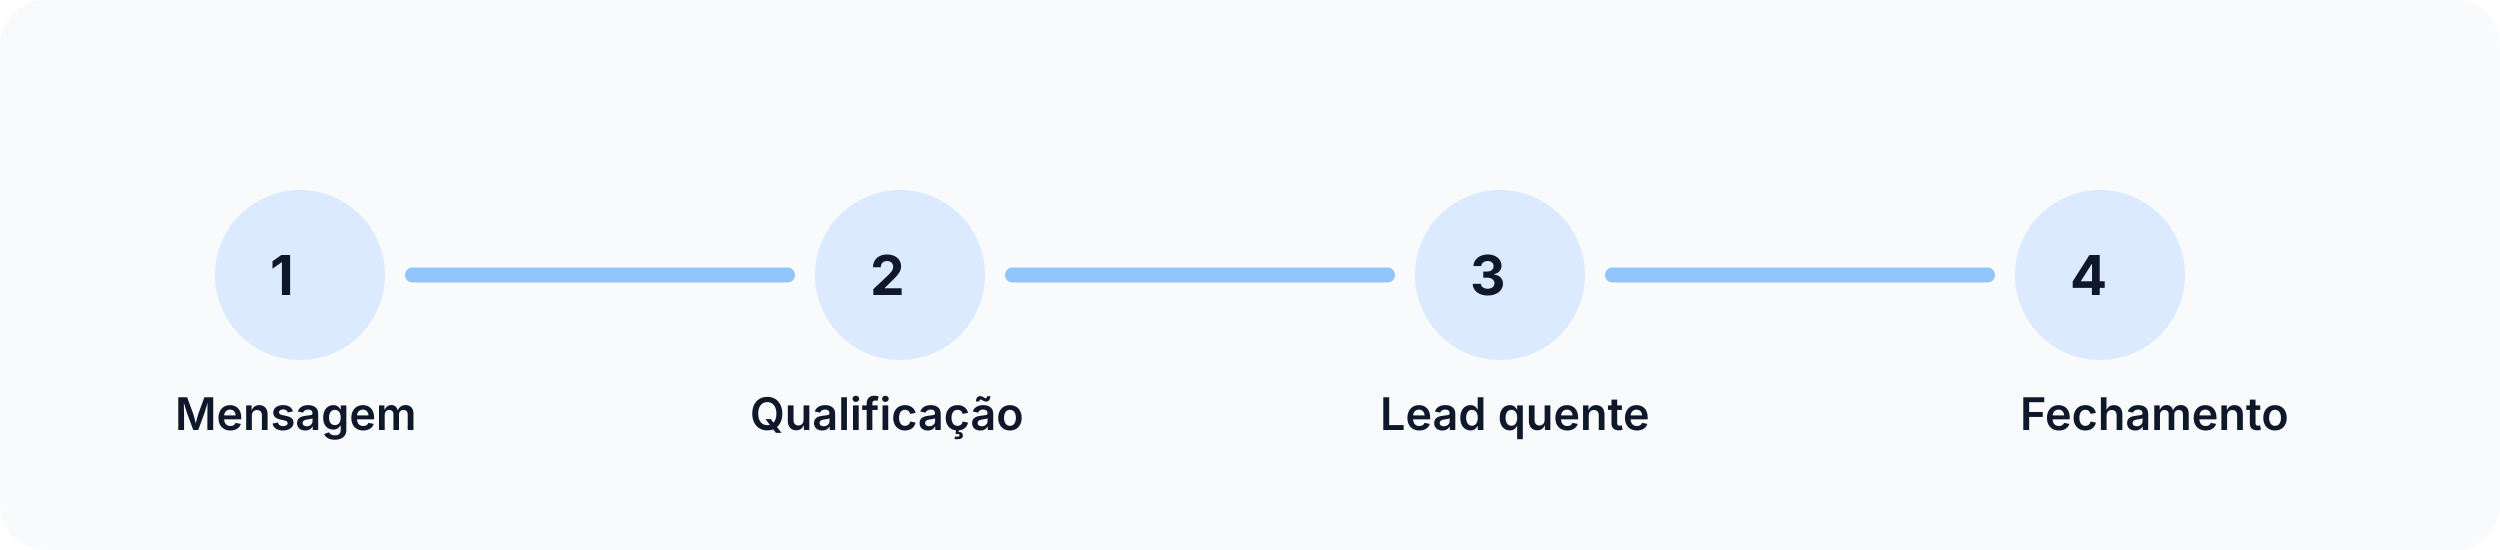
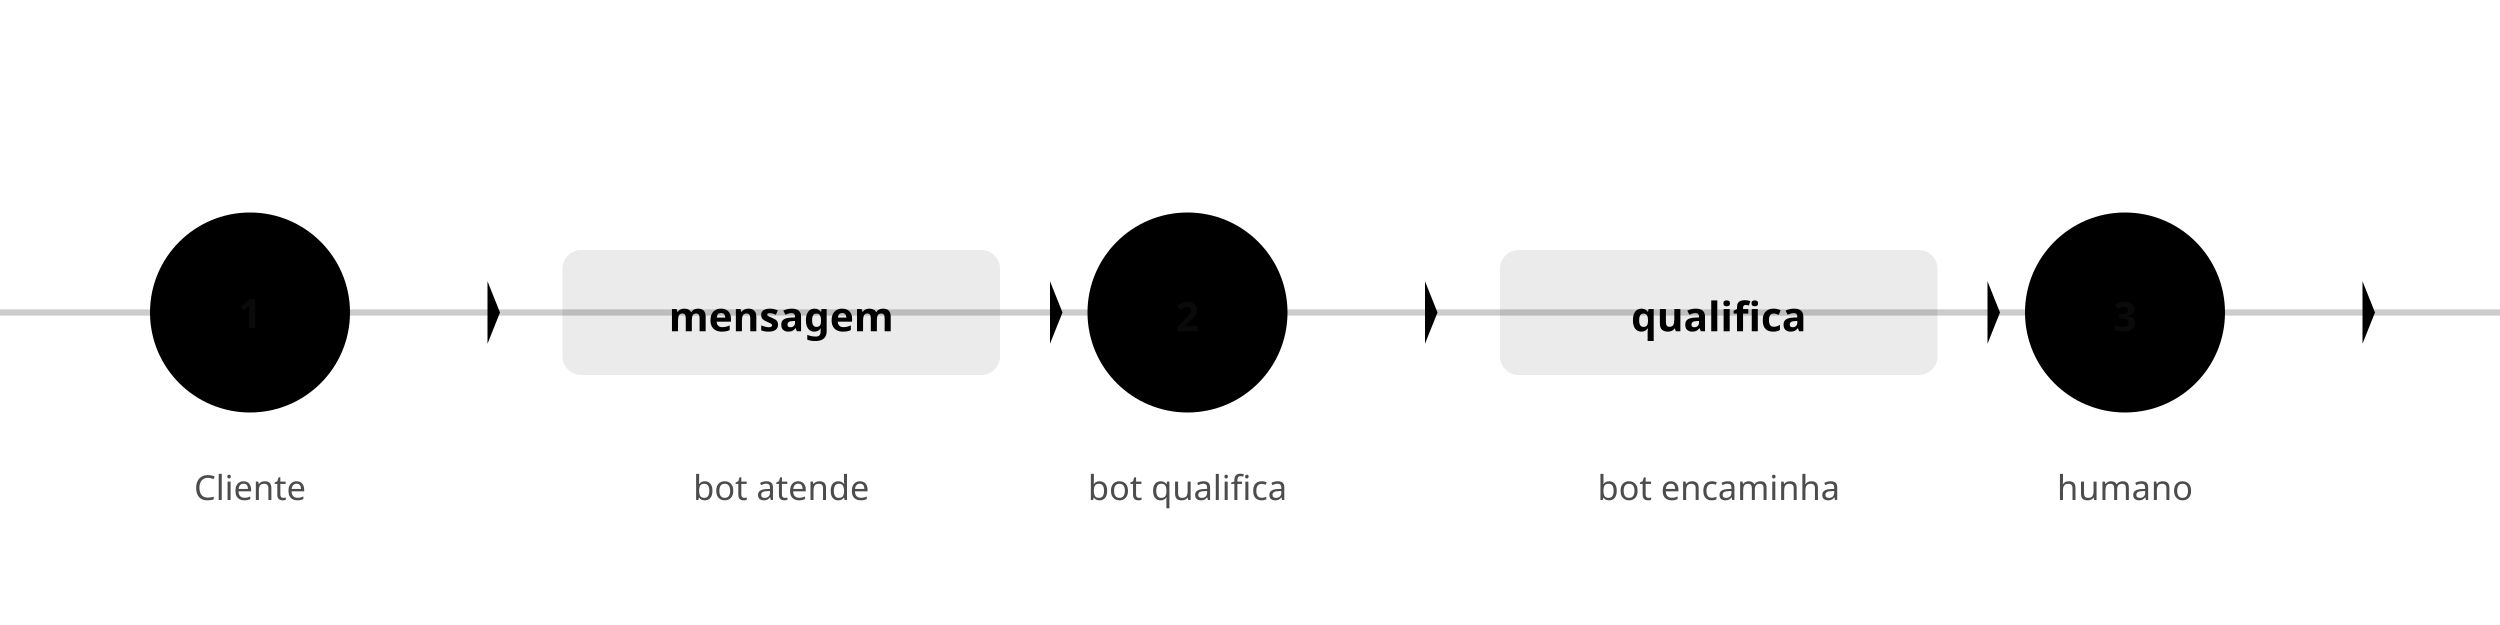
- <svg xmlns="http://www.w3.org/2000/svg" width="1000" height="220" viewBox="0 0 1000 220" fill="none">
-   <rect width="1000" height="220" rx="18" fill="#F8FAFC" />
-   <g font-family="Inter, Arial, sans-serif" fill="#0F172A">
-     <circle cx="120" cy="110" r="34" fill="#DBEAFE" />
-     <text x="108" y="118" font-size="22" font-weight="700">1</text>
-     <text x="70" y="172" font-size="18" font-weight="600">Mensagem</text>
-     <circle cx="360" cy="110" r="34" fill="#DBEAFE" />
-     <text x="348" y="118" font-size="22" font-weight="700">2</text>
-     <text x="300" y="172" font-size="18" font-weight="600">Qualificação</text>
-     <circle cx="600" cy="110" r="34" fill="#DBEAFE" />
-     <text x="588" y="118" font-size="22" font-weight="700">3</text>
-     <text x="552" y="172" font-size="18" font-weight="600">Lead quente</text>
-     <circle cx="840" cy="110" r="34" fill="#DBEAFE" />
-     <text x="828" y="118" font-size="22" font-weight="700">4</text>
-     <text x="808" y="172" font-size="18" font-weight="600">Fechamento</text>
+ <svg xmlns="http://www.w3.org/2000/svg" viewBox="0 0 800 200" fill="none">
+   <g stroke="currentColor" stroke-width="2" opacity="0.2">
+     <line x1="0" y1="100" x2="800" y2="100" />
  </g>
-   <path d="M165 110H315" stroke="#93C5FD" stroke-width="6" stroke-linecap="round" />
-   <path d="M405 110H555" stroke="#93C5FD" stroke-width="6" stroke-linecap="round" />
-   <path d="M645 110H795" stroke="#93C5FD" stroke-width="6" stroke-linecap="round" />
+   <g font-family="ui-sans-serif,system-ui">
+     <circle cx="80" cy="100" r="32" fill="currentColor" />
+     <text x="80" y="105" text-anchor="middle" fill="#0a0a0a" font-size="13" font-weight="700">1</text>
+     <polygon points="160,100 156,90 156,110" fill="currentColor" />
+     <rect x="180" y="80" width="140" height="40" rx="6" fill="currentColor" opacity="0.08" />
+     <text x="250" y="106" text-anchor="middle" fill="currentColor" font-size="13" font-weight="600">mensagem</text>
+     <polygon points="340,100 336,90 336,110" fill="currentColor" />
+     <circle cx="380" cy="100" r="32" fill="currentColor" />
+     <text x="380" y="106" text-anchor="middle" fill="#0a0a0a" font-size="13" font-weight="700">2</text>
+     <polygon points="460,100 456,90 456,110" fill="currentColor" />
+     <rect x="480" y="80" width="140" height="40" rx="6" fill="currentColor" opacity="0.08" />
+     <text x="550" y="106" text-anchor="middle" fill="currentColor" font-size="13" font-weight="600">qualifica</text>
+     <polygon points="640,100 636,90 636,110" fill="currentColor" />
+     <circle cx="680" cy="100" r="32" fill="currentColor" />
+     <text x="680" y="106" text-anchor="middle" fill="#0a0a0a" font-size="13" font-weight="700">3</text>
+     <polygon points="760,100 756,90 756,110" fill="currentColor" />
+   </g>
+   <g fill="currentColor" opacity="0.7" font-family="ui-sans-serif,system-ui" font-size="11" font-weight="500" text-anchor="middle">
+     <text x="80" y="160">Cliente</text>
+     <text x="250" y="160">bot atende</text>
+     <text x="380" y="160">bot qualifica</text>
+     <text x="550" y="160">bot encaminha</text>
+     <text x="680" y="160">humano</text>
+   </g>
</svg>
